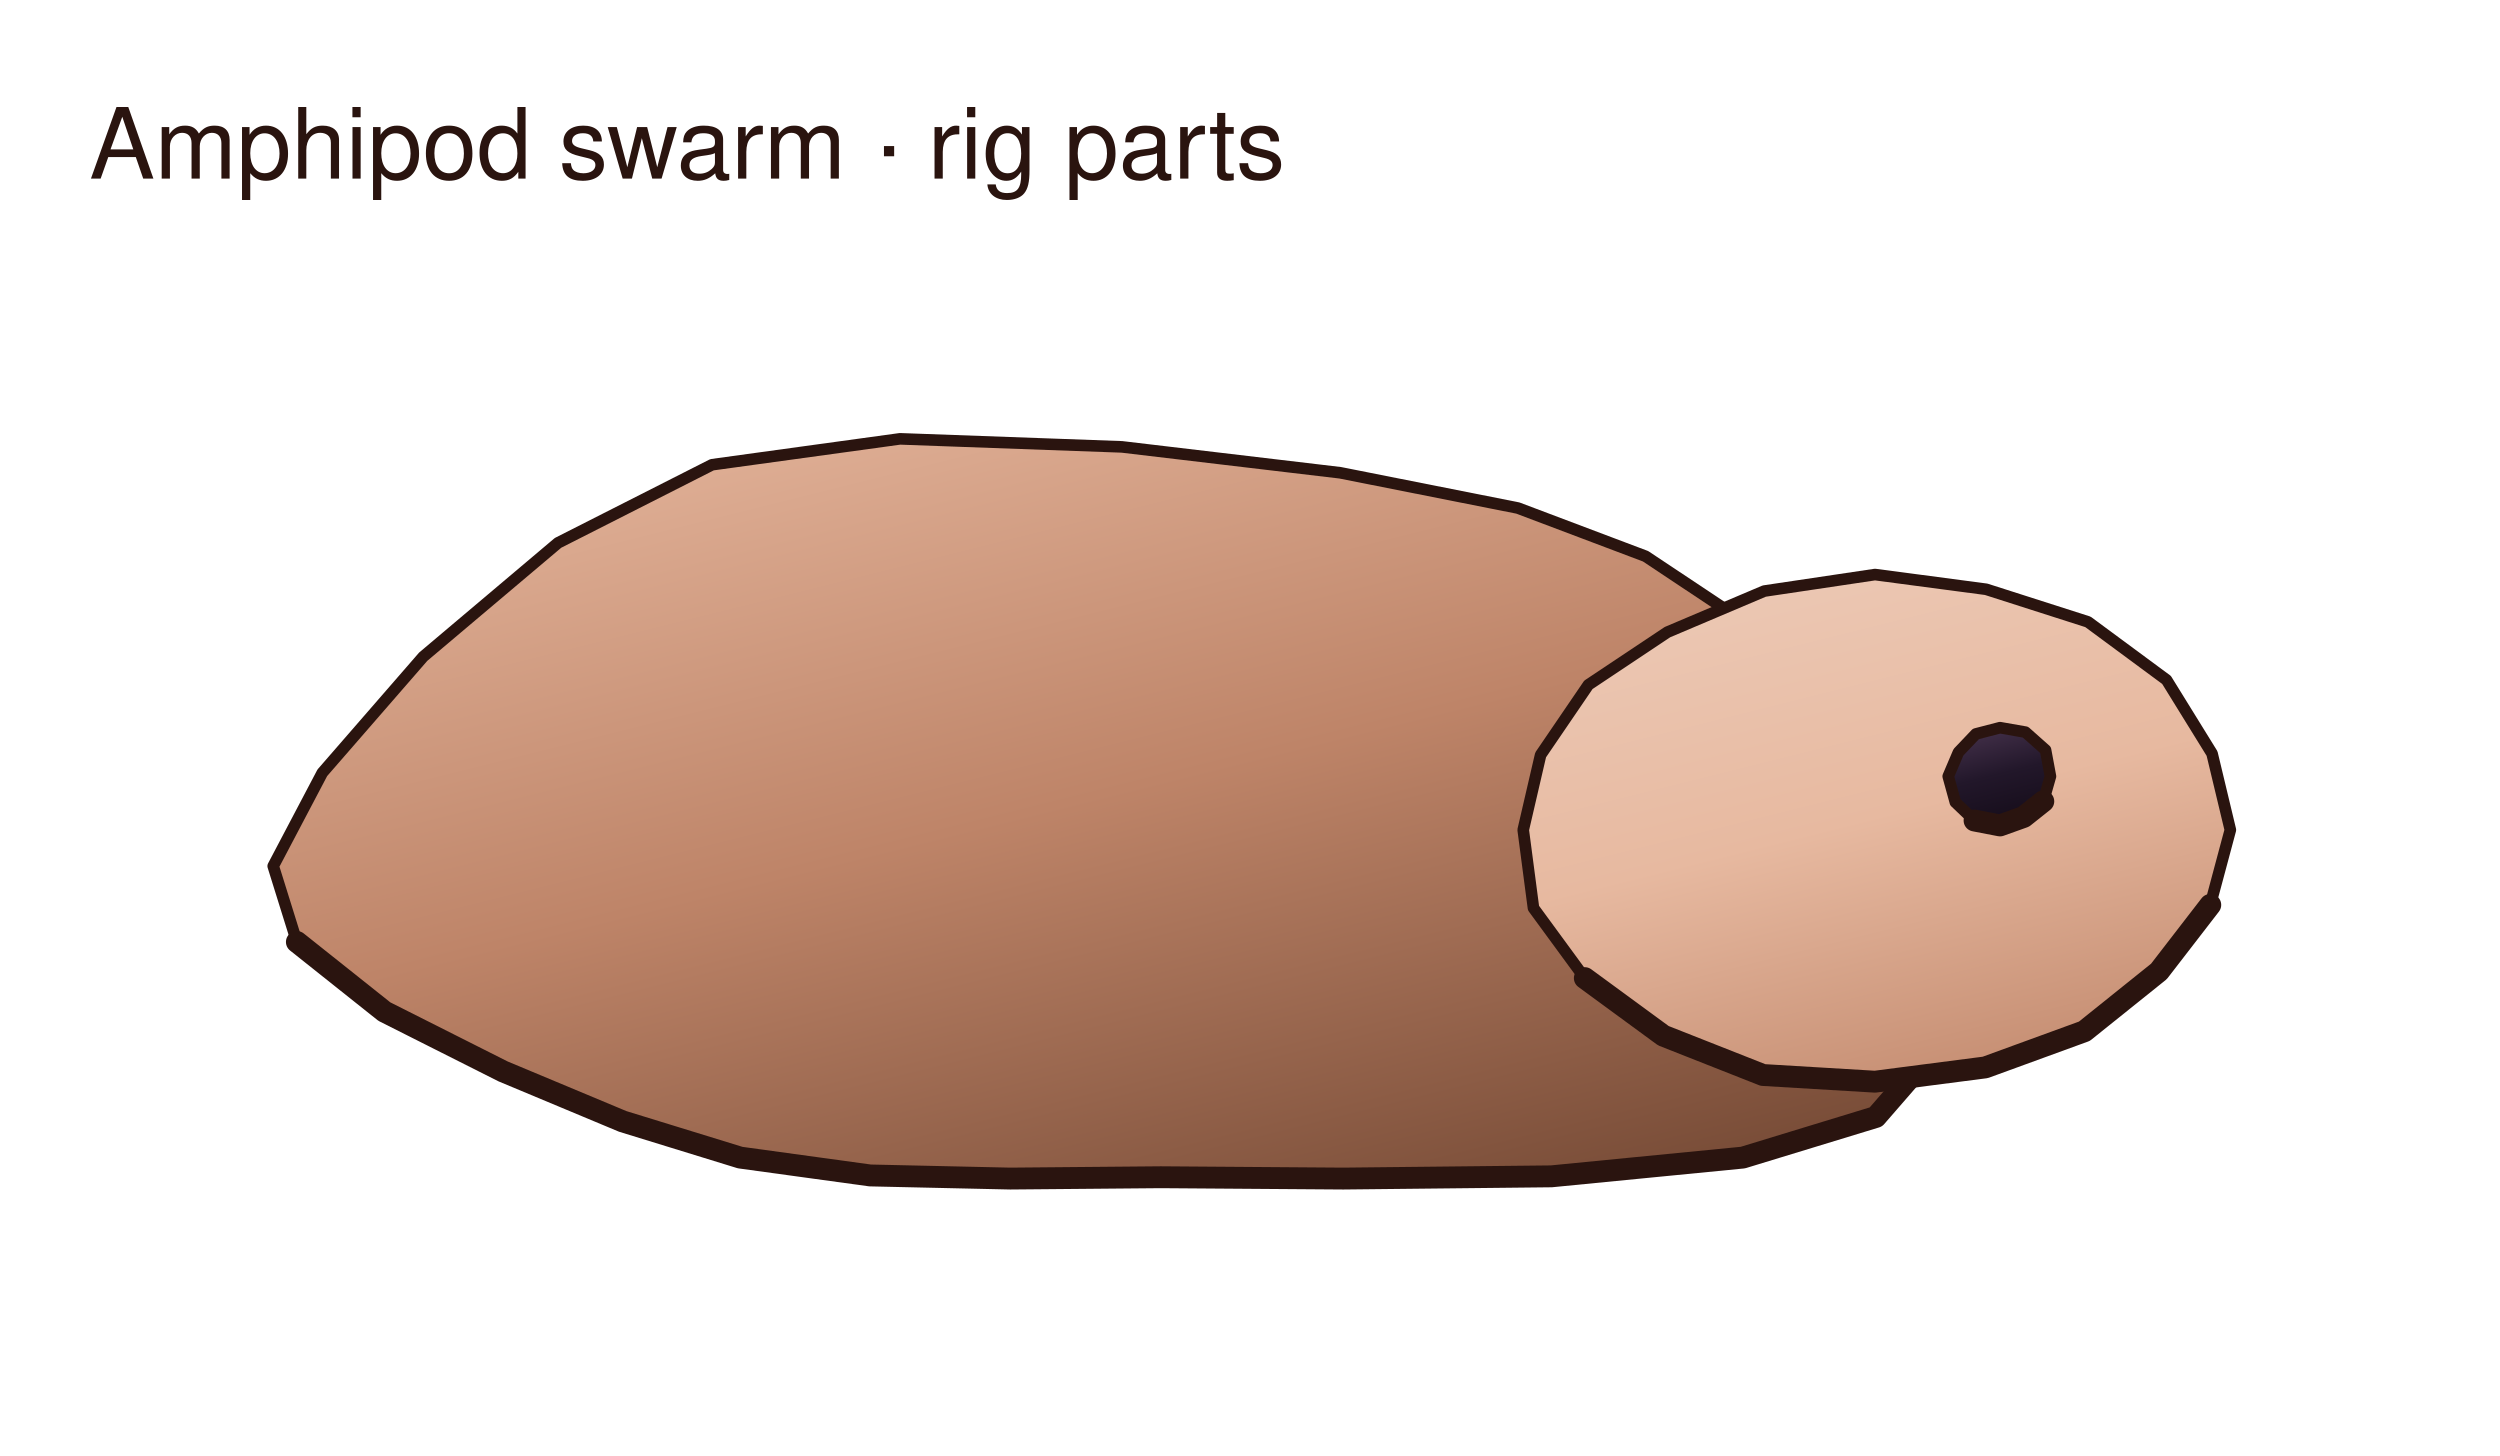
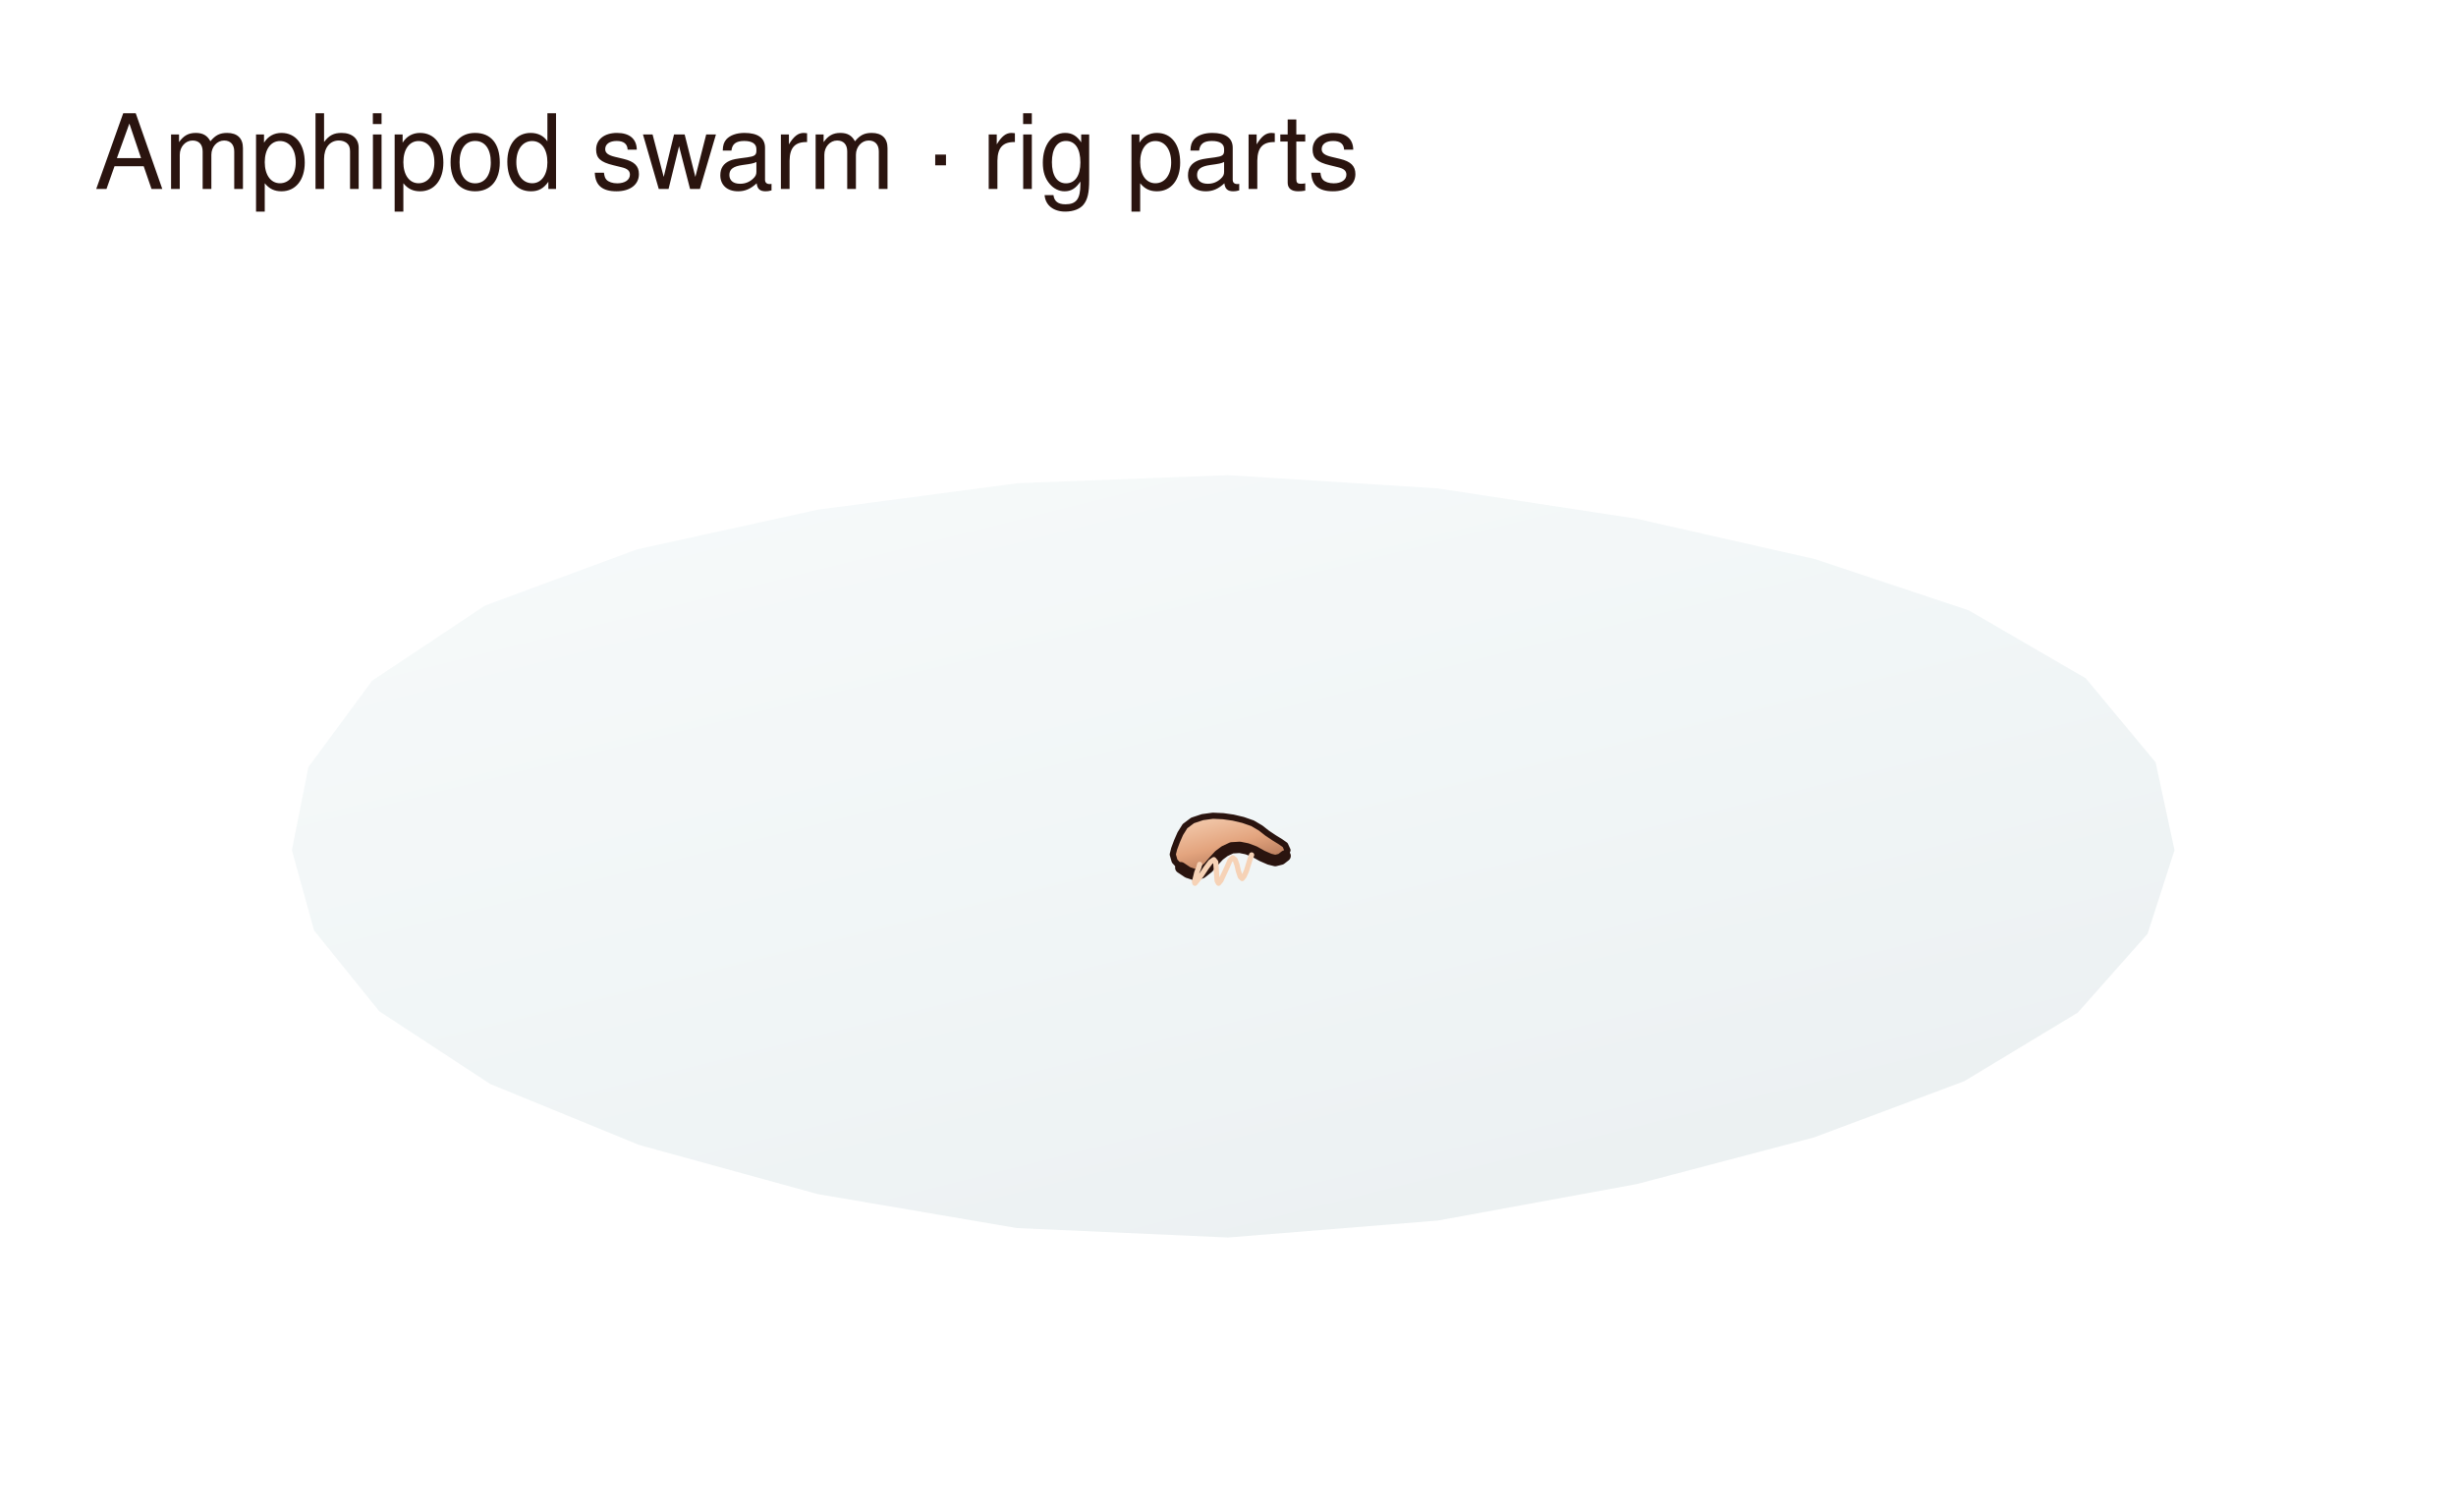
- <svg xmlns="http://www.w3.org/2000/svg" width="560" height="326" viewBox="0 0 560 326">
+ <svg xmlns="http://www.w3.org/2000/svg" width="520" height="320" viewBox="0 0 520 320">
  <defs>
-     <linearGradient id="gp-body_0" gradientUnits="userSpaceOnUse" x1="217" y1="60.8" x2="278" y2="305.1">
-       <stop offset="0" stop-color="#E7B9A0" />
-       <stop offset=".48" stop-color="#BE8468" />
-       <stop offset="1" stop-color="#6E4430" />
+     <linearGradient id="gp-cloud_0" gradientUnits="userSpaceOnUse" x1="229.4" y1="57.6" x2="290.6" y2="302.4">
+       <stop offset="0" stop-color="#CFE3E6" />
+       <stop offset=".48" stop-color="#A9C6CC" />
+       <stop offset="1" stop-color="#7C9AA3" />
    </linearGradient>
-     <linearGradient id="gp-head_1" gradientUnits="userSpaceOnUse" x1="402.1" y1="114.3" x2="437.9" y2="257.4">
-       <stop offset="0" stop-color="#edcbb8" />
-       <stop offset=".48" stop-color="#E7B9A0" />
-       <stop offset="1" stop-color="#BE8468" />
-     </linearGradient>
-     <linearGradient id="gp-eye_2" gradientUnits="userSpaceOnUse" x1="444.7" y1="160.7" x2="451.3" y2="187.1">
-       <stop offset="0" stop-color="#4A3550" />
-       <stop offset=".48" stop-color="#22172A" />
-       <stop offset="1" stop-color="#120A16" />
+     <linearGradient id="gp-body_1" gradientUnits="userSpaceOnUse" x1="257.9" y1="170.5" x2="262.2" y2="187.5">
+       <stop offset="0" stop-color="#F6D2B6" />
+       <stop offset=".48" stop-color="#E3A47E" />
+       <stop offset="1" stop-color="#9A5F44" />
    </linearGradient>
  </defs>
  <text x="20" y="40" font-family="Nimbus Sans, sans-serif" font-size="22" font-weight="normal" fill="#2A140F" text-anchor="start">Amphipod swarm · rig parts</text>
-   <g id="body" data-parent="root" data-pivot="260.0,185.9">
+   <g id="cloud" data-parent="root" data-pivot="260.0,180.0">
    <g>
-       <path id="p-body_0" d="M61.2 194L72.2 173.1L94.8 147.1L125 121.6L159.5 104.1L201.6 98.3L251.3 100.1L300.2 105.9L340 113.8L368.6 124.6L390.1 138.9L406.5 154.4L419.7 170.1L430.8 189.2L436.9 212.2L434.1 234.2L420.2 250.2L390.4 259.3L347.5 263.5L300.9 264L260 263.7L226.3 264L194.9 263.3L165.8 259.3L139.5 251.2L112.7 240L86.1 226.6L66.5 211Z" fill="url(#gp-body_0)" />
-       <path d="M61.2 194L72.2 173.1L94.8 147.1L125 121.6L159.5 104.1L201.6 98.3L251.3 100.1L300.2 105.9L340 113.8L368.6 124.6L390.1 138.9L406.5 154.4L419.7 170.1L430.8 189.2L436.9 212.2L434.1 234.2L420.2 250.2L390.4 259.3L347.5 263.5L300.9 264L260 263.7L226.3 264L194.9 263.3L165.8 259.3L139.5 251.2L112.7 240L86.1 226.6L66.5 211Z" fill="none" stroke="#2A140F" stroke-width="2.6" stroke-linejoin="round" />
-       <path d="M434.1 234.2L420.2 250.2L390.4 259.3L347.5 263.5L300.9 264L260 263.7L226.3 264L194.9 263.3L165.8 259.3L139.5 251.2L112.7 240L86.1 226.6L66.5 211" fill="none" stroke="#2A140F" stroke-width="4.9" stroke-linecap="round" stroke-linejoin="round" />
+       <path id="p-cloud_0" d="M460.4 180L454.7 197.7L439.9 214.4L415.9 228.9L384.1 240.8L346.5 250.7L304.5 258.4L260 262L215.3 260L173.1 252.8L135.3 242.4L103.8 229.5L80.3 214.1L66.5 197L61.8 180L65.3 162.4L78.8 144.1L102.7 128.2L134.9 116.3L173.2 107.9L215.5 102.3L260 100.6L304.4 103.4L346.4 109.8L384.4 118.4L416.8 129.2L441.6 143.6L456.4 161.4Z" fill="url(#gp-cloud_0)" fill-opacity="0.16" />
    </g>
  </g>
-   <g id="head" data-parent="body" data-pivot="372.0,185.9">
+   <g id="body" data-parent="root" data-pivot="260.0,180.0">
    <g>
-       <path id="p-head_1" d="M499.6 185.9L495.1 202.7L483.6 217.6L466.9 231L444.7 239.1L420 242.3L394.9 240.8L372.6 232L355 219.1L343.5 203.4L341.2 185.9L345.1 169.1L355.8 153.4L373.5 141.6L395.2 132.4L420 128.7L444.9 132L467.7 139.3L485.3 152.3L495.5 168.8Z" fill="url(#gp-head_1)" />
-       <path d="M499.6 185.9L495.1 202.7L483.6 217.6L466.9 231L444.7 239.1L420 242.3L394.9 240.8L372.6 232L355 219.1L343.5 203.4L341.2 185.9L345.1 169.1L355.8 153.4L373.5 141.6L395.2 132.4L420 128.7L444.9 132L467.7 139.3L485.3 152.3L495.5 168.8Z" fill="none" stroke="#2A140F" stroke-width="2.6" stroke-linejoin="round" />
-       <path d="M495.1 202.7L483.6 217.6L466.9 231L444.7 239.1L420 242.3L394.9 240.8L372.6 232L355 219.1" fill="none" stroke="#2A140F" stroke-width="4.9" stroke-linecap="round" stroke-linejoin="round" />
+       <path id="p-body_1" d="M248.3 180.9L248.6 179.7L249.2 178.1L249.9 176.5L250.9 174.9L252.5 173.7L254.6 173L256.8 172.7L259 172.8L261.1 173.1L263.2 173.6L265.2 174.3L266.9 175.3L268.3 176.4L269.8 177.4L271.1 178.2L272.1 178.9L272.6 180L272.1 181.2L271.2 181.9L270 182.2L268.8 181.9L267.2 181.2L265.6 180.3L264 179.7L262.5 179.4L260.8 179.5L259.3 180.2L258.1 181.1L257 182.3L255.8 183.7L254.4 184.8L253 185.2L251.5 184.7L250 183.7L248.7 182.3Z" fill="url(#gp-body_1)" />
+       <path d="M248.3 180.9L248.6 179.7L249.2 178.1L249.9 176.5L250.9 174.9L252.5 173.7L254.6 173L256.8 172.7L259 172.8L261.1 173.1L263.2 173.6L265.2 174.3L266.9 175.3L268.3 176.4L269.8 177.4L271.1 178.2L272.1 178.9L272.6 180L272.1 181.2L271.2 181.9L270 182.2L268.8 181.9L267.2 181.2L265.6 180.3L264 179.7L262.5 179.4L260.8 179.5L259.3 180.2L258.1 181.1L257 182.3L255.8 183.7L254.4 184.8L253 185.2L251.5 184.7L250 183.7L248.7 182.3Z" fill="none" stroke="#2A140F" stroke-width="1.3" stroke-linejoin="round" />
+       <path d="M272.1 181.2L271.2 181.9L270 182.2L268.8 181.9L267.2 181.2L265.6 180.3L264 179.7L262.5 179.4L260.8 179.5L259.3 180.2L258.1 181.1L257 182.3L255.8 183.7L254.4 184.8L253 185.2L251.5 184.7L250 183.7" fill="none" stroke="#2A140F" stroke-width="2.4" stroke-linecap="round" stroke-linejoin="round" />
    </g>
  </g>
-   <g id="eye" data-parent="head" data-pivot="448.0,173.9">
+   <g id="legs" data-parent="body" data-pivot="260.0,182.0">
    <g>
-       <path id="p-eye_2" d="M459.3 173.9L457.7 179.5L453.3 183L448 184.9L442.3 183.8L438 179.7L436.4 173.9L438.7 168.5L442.6 164.4L448 163L453.7 164L458.2 168Z" fill="url(#gp-eye_2)" />
-       <path d="M459.3 173.9L457.7 179.5L453.3 183L448 184.9L442.3 183.8L438 179.7L436.4 173.9L438.7 168.5L442.6 164.4L448 163L453.7 164L458.2 168Z" fill="none" stroke="#2A140F" stroke-width="2.6" stroke-linejoin="round" />
-       <path d="M457.7 179.5L453.3 183L448 184.9L442.3 183.8" fill="none" stroke="#2A140F" stroke-width="4.9" stroke-linecap="round" stroke-linejoin="round" />
+       <path d="M254 183L253.8 183.7L253.4 184.7L253.1 185.9L252.9 186.7L253 187L253.5 186.4L254.4 185.2L255.4 183.7L256.3 182.5L257 182L257.4 182.5L257.5 183.8L257.6 185.3L257.7 186.5L258 187L258.5 186.4L259.1 185.1L259.8 183.6L260.4 182.2L261 181.6L261.5 182L261.9 183.1L262.2 184.4L262.6 185.6L263 186L263.4 185.5L263.9 184.4L264.3 183.1L264.7 181.8L265 181" fill="none" stroke="#F6D2B6" stroke-width="1.1" stroke-linecap="round" stroke-linejoin="round" />
    </g>
  </g>
  <g id="pivots" style="display:none">
-     <circle cx="260.0" cy="185.9" r="3" fill="#00A0FF" />
-     <circle cx="372.0" cy="185.9" r="3" fill="#00A0FF" />
-     <circle cx="448.0" cy="173.9" r="3" fill="#00A0FF" />
+     <circle cx="260.0" cy="180.0" r="3" fill="#00A0FF" />
+     <circle cx="260.0" cy="180.0" r="3" fill="#00A0FF" />
+     <circle cx="260.0" cy="182.0" r="3" fill="#00A0FF" />
  </g>
</svg>
